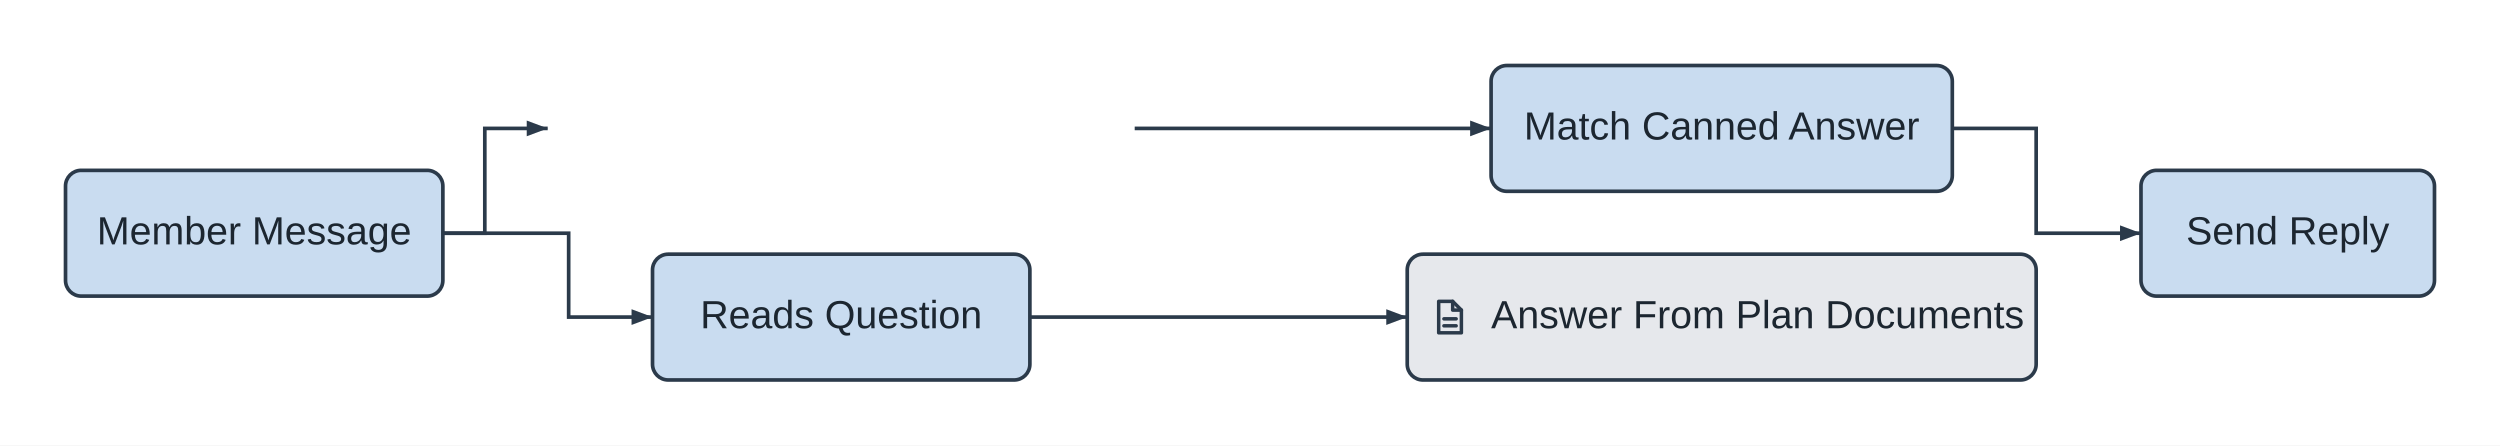
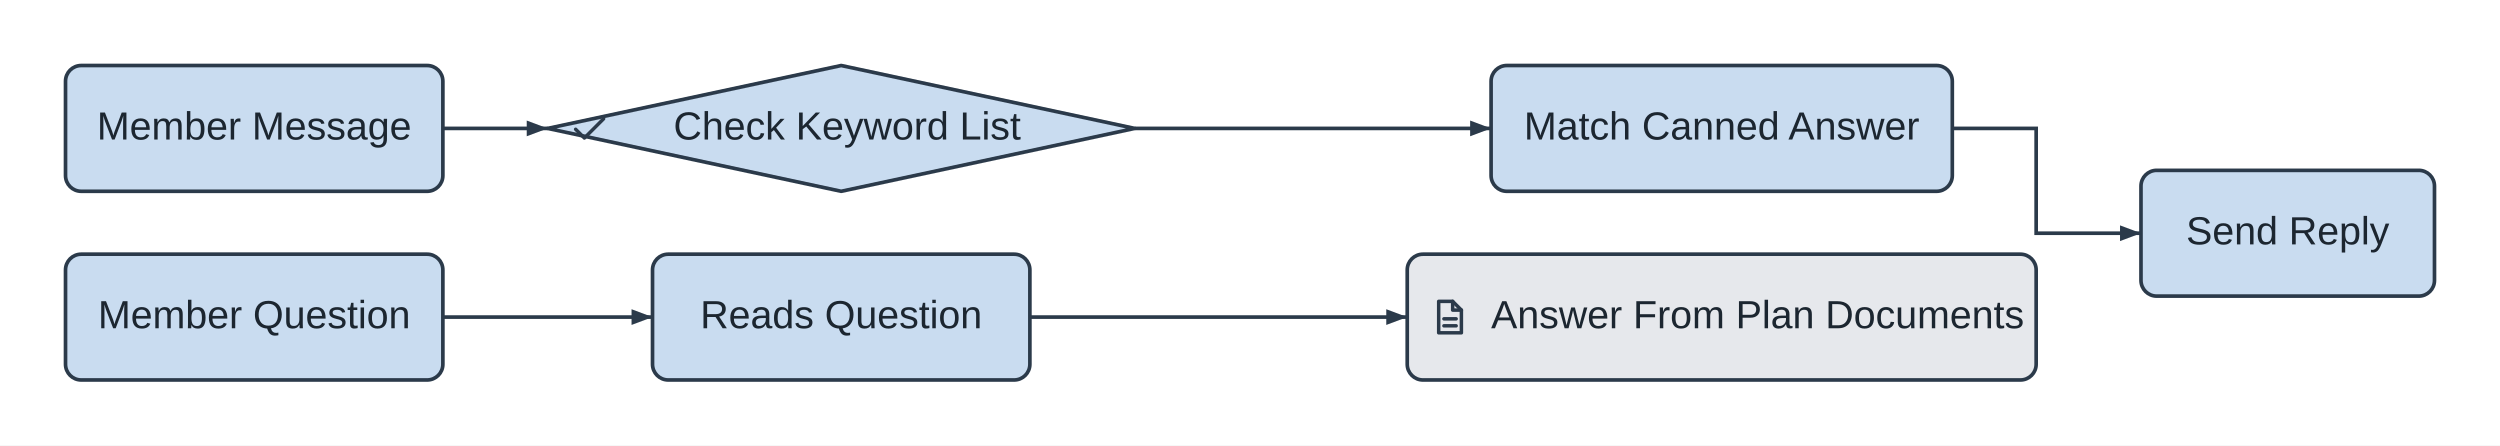
<svg xmlns="http://www.w3.org/2000/svg" width="954" height="170" viewBox="0 0 954 170" font-family="IBM Plex Sans, Helvetica Neue, Arial, sans-serif" data-figtree="1">
  <rect id="background" x="0" y="0" width="954" height="170" fill="#FFFFFF" data-role="background" />
  <defs id="e2-defs">
    <marker id="figtree-arrow" markerWidth="8" markerHeight="6" refX="8" refY="3" orient="auto" markerUnits="userSpaceOnUse">
      <path d="M0,0 L8,3 L0,6 z" fill="#2B3A4A" id="e3-path" />
    </marker>
    <symbol id="icon-check" viewBox="0 0 24 24" fill="none" stroke="currentColor" stroke-width="2" stroke-linecap="round" stroke-linejoin="round">
      <path d="M4 12.5l5 5L20 6.5" id="e4-path" />
    </symbol>
    <symbol id="icon-document" viewBox="0 0 24 24" fill="none" stroke="currentColor" stroke-width="2" stroke-linecap="round" stroke-linejoin="round">
      <path d="M6 3h8l5 5v13H6z" id="e5-path" />
      <path d="M14 3v5h5" id="e6-path" />
      <path d="M9 13h7M9 17h7" id="e7-path" />
    </symbol>
  </defs>
  <g id="n1" data-bbox="0 0 1032 248" transform="translate(-39,-39)">
-     <g id="n2" transform="translate(32,32)" data-bbox="32 32 472 184" data-label="Member Message, Check Keyword List, Reads Question">
-       <g id="n4" transform="translate(32,72)" data-bbox="32 72 144 48" data-label="Member Message">
+     <g id="n2" transform="translate(32,32)" data-bbox="32 32 472 184" data-label="Member Message, Member Question, Check Keyword List, Reads Question">
+       <g id="n4" transform="translate(32,32)" data-bbox="32 32 144 48" data-label="Member Message">
        <rect id="n4.block" x="0" y="0" width="144" height="48" fill="#C9DCF0" stroke="#2B3A4A" stroke-width="1.4" data-role="block" rx="6" data-component="Member Message" />
        <text id="n4.label" x="72" y="24" font-family="IBM Plex Sans, Helvetica Neue, Arial, sans-serif" font-size="15" text-anchor="middle" dominant-baseline="middle" fill="#1C2630" data-kind="label" data-max-width="144">Member Message</text>
      </g>
-       <g id="n6" transform="translate(256,104)" data-bbox="256 104 144 48" data-label="Reads Question">
-         <rect id="n6.block" x="0" y="0" width="144" height="48" fill="#C9DCF0" stroke="#2B3A4A" stroke-width="1.4" data-role="block" rx="6" data-component="Reads Question" />
-         <text id="n6.label" x="72" y="24" font-family="IBM Plex Sans, Helvetica Neue, Arial, sans-serif" font-size="15" text-anchor="middle" dominant-baseline="middle" fill="#1C2630" data-kind="label" data-max-width="144">Reads Question</text>
+       <g id="n5" transform="translate(32,104)" data-bbox="32 104 144 48" data-label="Member Question">
+         <rect id="n5.block" x="0" y="0" width="144" height="48" fill="#C9DCF0" stroke="#2B3A4A" stroke-width="1.4" data-role="block" rx="6" data-component="Member Question" />
+         <text id="n5.label" x="72" y="24" font-family="IBM Plex Sans, Helvetica Neue, Arial, sans-serif" font-size="15" text-anchor="middle" dominant-baseline="middle" fill="#1C2630" data-kind="label" data-max-width="144">Member Question</text>
      </g>
-       <path id="n2.arrow0" d="M176,96 H192 V56 H216" fill="none" stroke="#2B3A4A" stroke-width="1.4" data-flow="data" marker-end="url(#figtree-arrow)" data-from="n4.right" data-to="n5.left" />
-       <path id="n2.arrow1" d="M176,96 H224 V128 H256" fill="none" stroke="#2B3A4A" stroke-width="1.4" data-flow="data" marker-end="url(#figtree-arrow)" data-from="n4.right" data-to="n6.left" />
+       <g id="n6" transform="translate(216,32)" data-bbox="216 32 224 48" data-label="Check Keyword List">
+         <path id="n6.block" d="M112,0 L224,24 L112,48 L0,24 Z" fill="#C9DCF0" stroke="#2B3A4A" stroke-width="1.4" stroke-linejoin="round" data-role="block" data-kind="decision" data-bbox="0 0 224 48" data-component="Check Keyword List" />
+         <use id="n6.icon" href="#icon-check" x="8" y="16" width="16" height="16" color="#2B3A4A" data-role="icon" />
+         <text id="n6.label" x="48" y="24" font-family="IBM Plex Sans, Helvetica Neue, Arial, sans-serif" font-size="15" text-anchor="start" dominant-baseline="middle" fill="#1C2630" data-kind="label" data-max-width="172">Check Keyword List</text>
+       </g>
+       <g id="n7" transform="translate(256,104)" data-bbox="256 104 144 48" data-label="Reads Question">
+         <rect id="n7.block" x="0" y="0" width="144" height="48" fill="#C9DCF0" stroke="#2B3A4A" stroke-width="1.4" data-role="block" rx="6" data-component="Reads Question" />
+         <text id="n7.label" x="72" y="24" font-family="IBM Plex Sans, Helvetica Neue, Arial, sans-serif" font-size="15" text-anchor="middle" dominant-baseline="middle" fill="#1C2630" data-kind="label" data-max-width="144">Reads Question</text>
+       </g>
+       <path id="n2.arrow0" d="M176,56 H216" fill="none" stroke="#2B3A4A" stroke-width="1.4" data-flow="data" marker-end="url(#figtree-arrow)" data-from="n4.right" data-to="n6.left" />
+       <path id="n2.arrow1" d="M176,128 H256" fill="none" stroke="#2B3A4A" stroke-width="1.4" data-flow="data" marker-end="url(#figtree-arrow)" data-from="n5.right" data-to="n7.left" />
    </g>
    <g id="n3" transform="translate(544,32)" data-bbox="544 32 456 184" data-label="Match Canned Answer, Answer From Plan Documents, Send Reply">
-       <g id="n7" transform="translate(64,32)" data-bbox="64 32 176 48" data-label="Match Canned Answer">
-         <rect id="n7.block" x="0" y="0" width="176" height="48" fill="#C9DCF0" stroke="#2B3A4A" stroke-width="1.4" data-role="block" rx="6" data-component="Match Canned Answer" />
-         <text id="n7.label" x="88" y="24" font-family="IBM Plex Sans, Helvetica Neue, Arial, sans-serif" font-size="15" text-anchor="middle" dominant-baseline="middle" fill="#1C2630" data-kind="label" data-max-width="176">Match Canned Answer</text>
+       <g id="n8" transform="translate(64,32)" data-bbox="64 32 176 48" data-label="Match Canned Answer">
+         <rect id="n8.block" x="0" y="0" width="176" height="48" fill="#C9DCF0" stroke="#2B3A4A" stroke-width="1.4" data-role="block" rx="6" data-component="Match Canned Answer" />
+         <text id="n8.label" x="88" y="24" font-family="IBM Plex Sans, Helvetica Neue, Arial, sans-serif" font-size="15" text-anchor="middle" dominant-baseline="middle" fill="#1C2630" data-kind="label" data-max-width="176">Match Canned Answer</text>
      </g>
-       <g id="n8" transform="translate(32,104)" data-bbox="32 104 240 48" data-label="Answer From Plan Documents">
-         <rect id="n8.block" x="0" y="0" width="240" height="48" fill="#E6E8EC" stroke="#2B3A4A" stroke-width="1.4" data-role="block" rx="6" data-component="Answer From Plan Documents" />
-         <use id="n8.icon" href="#icon-document" x="8" y="16" width="16" height="16" color="#2B3A4A" data-role="icon" />
-         <text id="n8.label" x="32" y="24" font-family="IBM Plex Sans, Helvetica Neue, Arial, sans-serif" font-size="15" text-anchor="start" dominant-baseline="middle" fill="#1C2630" data-kind="label" data-max-width="220">Answer From Plan Documents</text>
+       <g id="n9" transform="translate(32,104)" data-bbox="32 104 240 48" data-label="Answer From Plan Documents">
+         <rect id="n9.block" x="0" y="0" width="240" height="48" fill="#E6E8EC" stroke="#2B3A4A" stroke-width="1.4" data-role="block" rx="6" data-component="Answer From Plan Documents" />
+         <use id="n9.icon" href="#icon-document" x="8" y="16" width="16" height="16" color="#2B3A4A" data-role="icon" />
+         <text id="n9.label" x="32" y="24" font-family="IBM Plex Sans, Helvetica Neue, Arial, sans-serif" font-size="15" text-anchor="start" dominant-baseline="middle" fill="#1C2630" data-kind="label" data-max-width="220">Answer From Plan Documents</text>
      </g>
-       <g id="n9" transform="translate(312,72)" data-bbox="312 72 112 48" data-label="Send Reply">
-         <rect id="n9.block" x="0" y="0" width="112" height="48" fill="#C9DCF0" stroke="#2B3A4A" stroke-width="1.4" data-role="block" rx="6" data-component="Send Reply" />
-         <text id="n9.label" x="56" y="24" font-family="IBM Plex Sans, Helvetica Neue, Arial, sans-serif" font-size="15" text-anchor="middle" dominant-baseline="middle" fill="#1C2630" data-kind="label" data-max-width="112">Send Reply</text>
+       <g id="n10" transform="translate(312,72)" data-bbox="312 72 112 48" data-label="Send Reply">
+         <rect id="n10.block" x="0" y="0" width="112" height="48" fill="#C9DCF0" stroke="#2B3A4A" stroke-width="1.4" data-role="block" rx="6" data-component="Send Reply" />
+         <text id="n10.label" x="56" y="24" font-family="IBM Plex Sans, Helvetica Neue, Arial, sans-serif" font-size="15" text-anchor="middle" dominant-baseline="middle" fill="#1C2630" data-kind="label" data-max-width="112">Send Reply</text>
      </g>
-       <path id="n3.arrow0" d="M240,56 H272 V96 H312" fill="none" stroke="#2B3A4A" stroke-width="1.4" data-flow="data" marker-end="url(#figtree-arrow)" data-from="n7.right" data-to="n9.left" />
+       <path id="n3.arrow0" d="M240,56 H272 V96 H312" fill="none" stroke="#2B3A4A" stroke-width="1.4" data-flow="data" marker-end="url(#figtree-arrow)" data-from="n8.right" data-to="n10.left" />
    </g>
-     <path id="n1.arrow0" d="M472,88 H608" fill="none" stroke="#2B3A4A" stroke-width="1.4" data-flow="data" marker-end="url(#figtree-arrow)" data-from="n5.right" data-to="n7.left" />
-     <path id="n1.arrow1" d="M432,160 H576" fill="none" stroke="#2B3A4A" stroke-width="1.4" data-flow="data" marker-end="url(#figtree-arrow)" data-from="n6.right" data-to="n8.left" />
+     <path id="n1.arrow0" d="M472,88 H608" fill="none" stroke="#2B3A4A" stroke-width="1.4" data-flow="data" marker-end="url(#figtree-arrow)" data-from="n6.right" data-to="n8.left" />
+     <path id="n1.arrow1" d="M432,160 H576" fill="none" stroke="#2B3A4A" stroke-width="1.4" data-flow="data" marker-end="url(#figtree-arrow)" data-from="n7.right" data-to="n9.left" />
  </g>
</svg>
